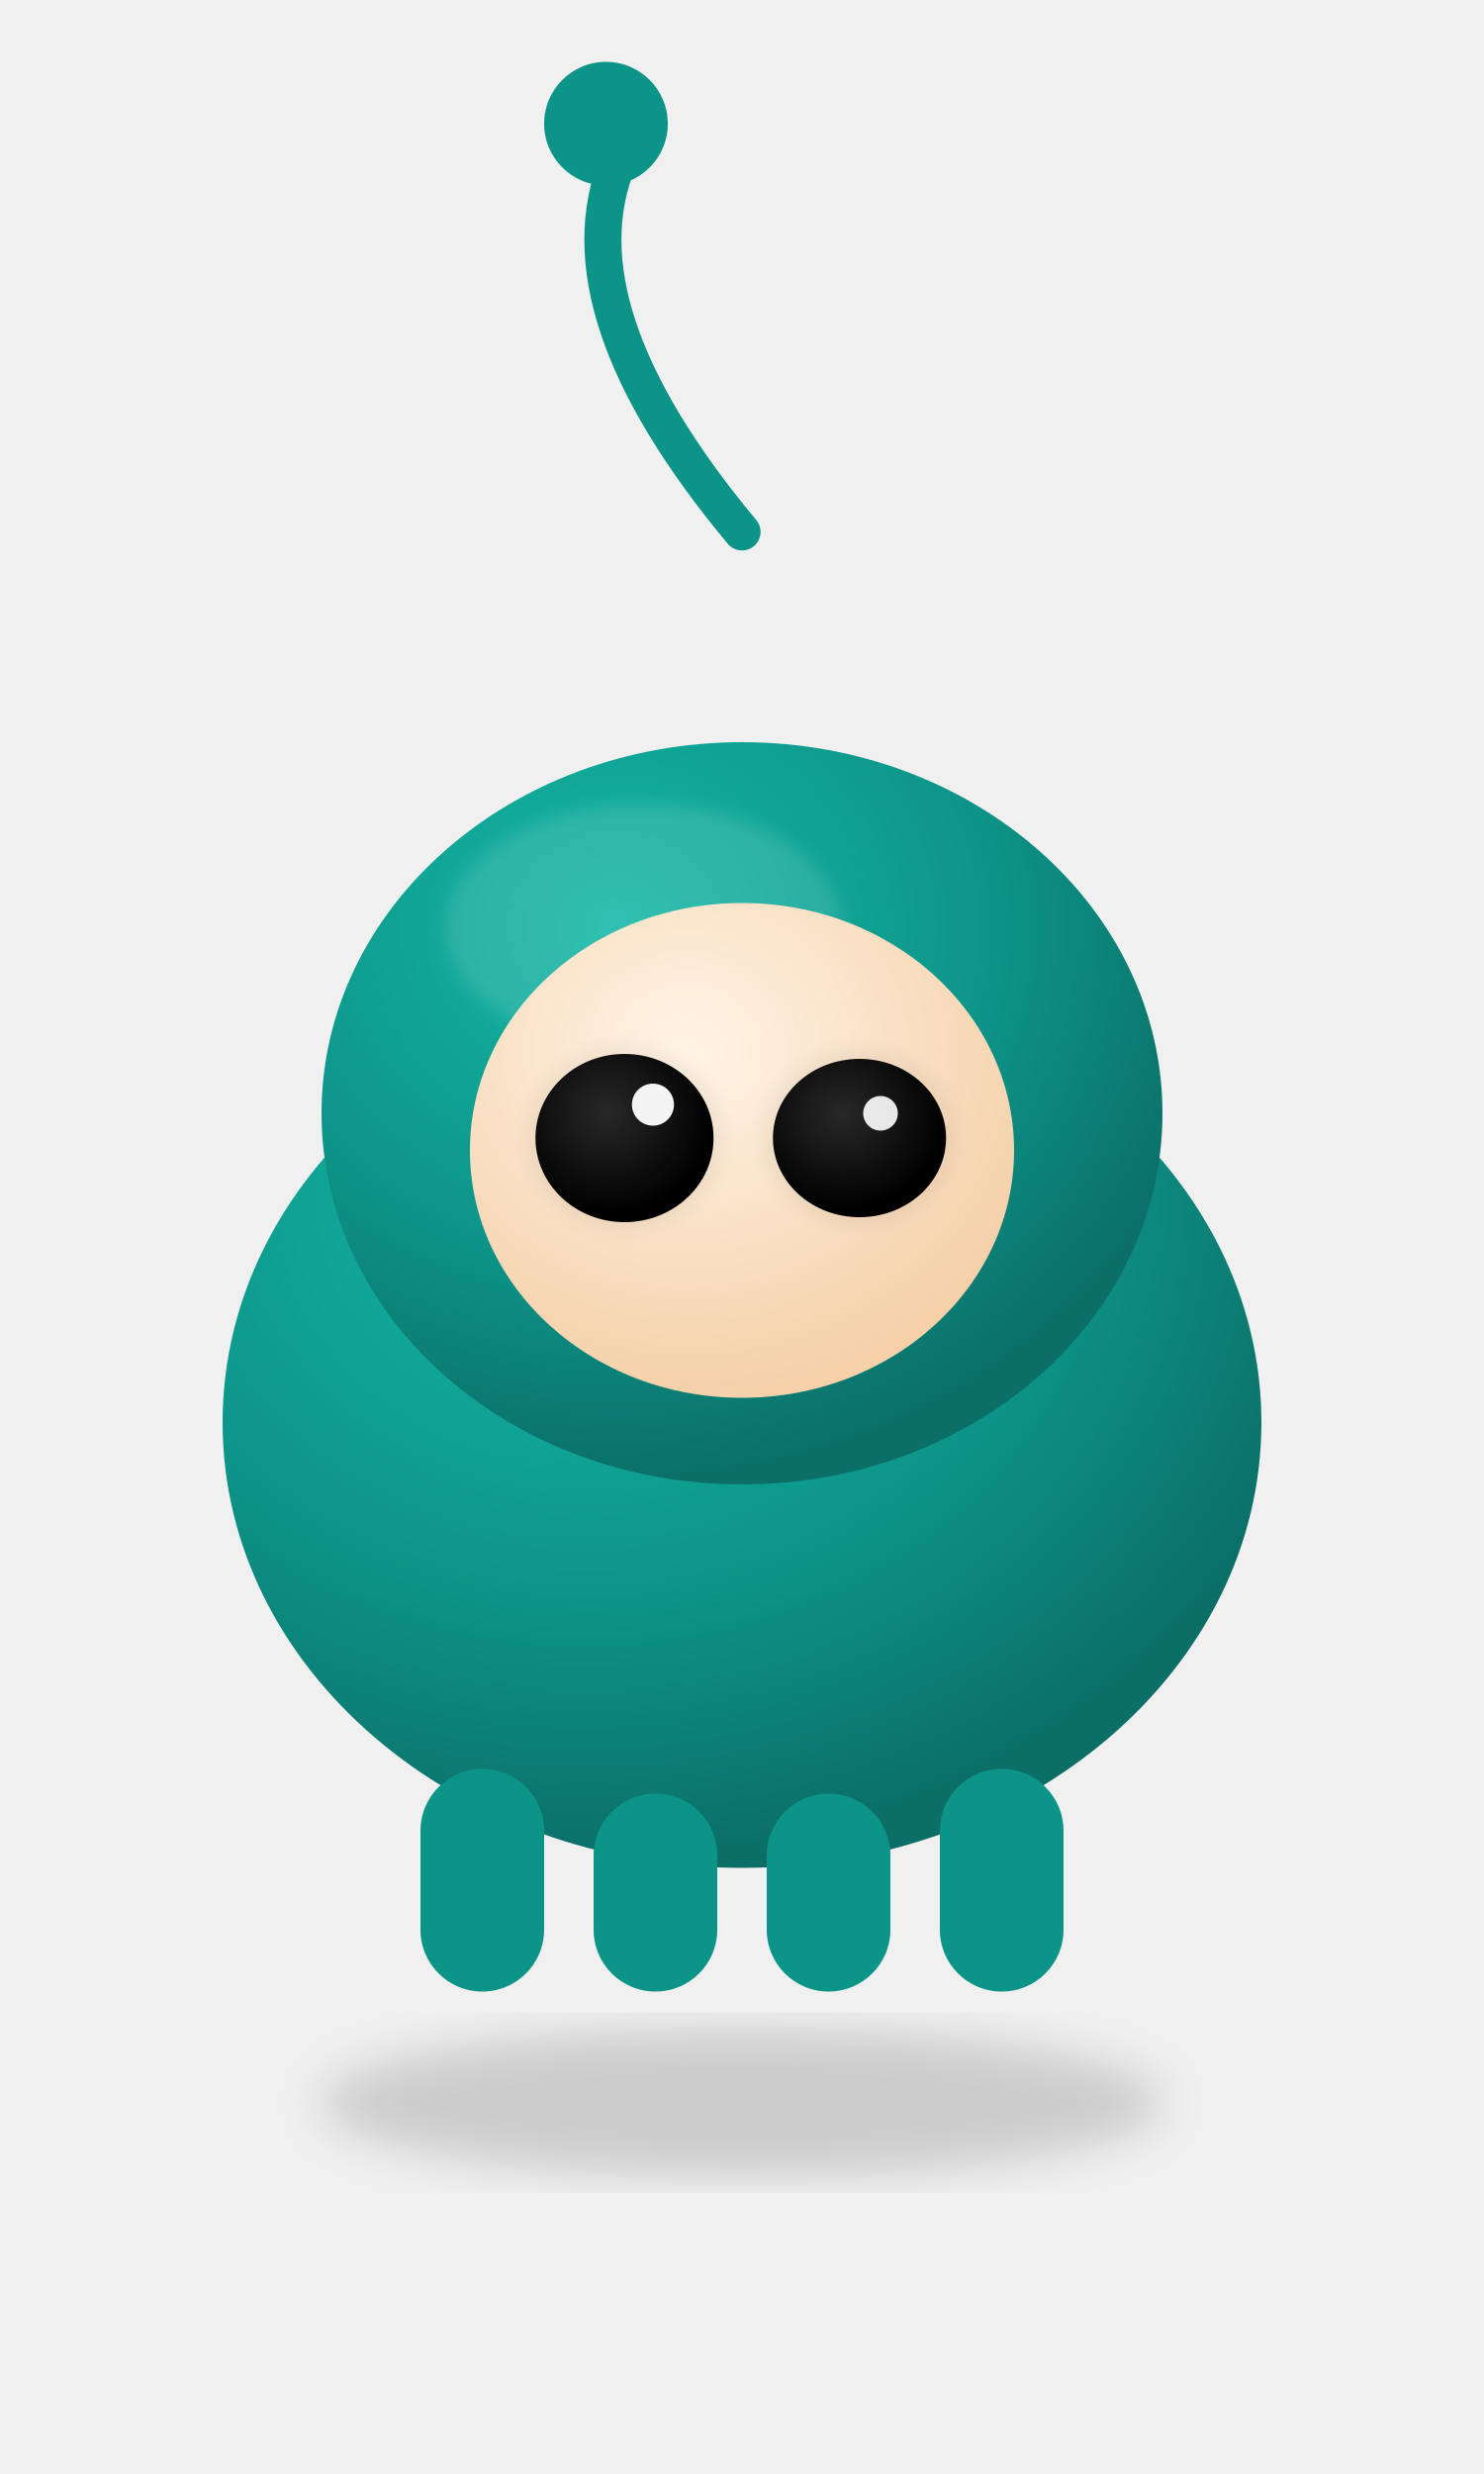
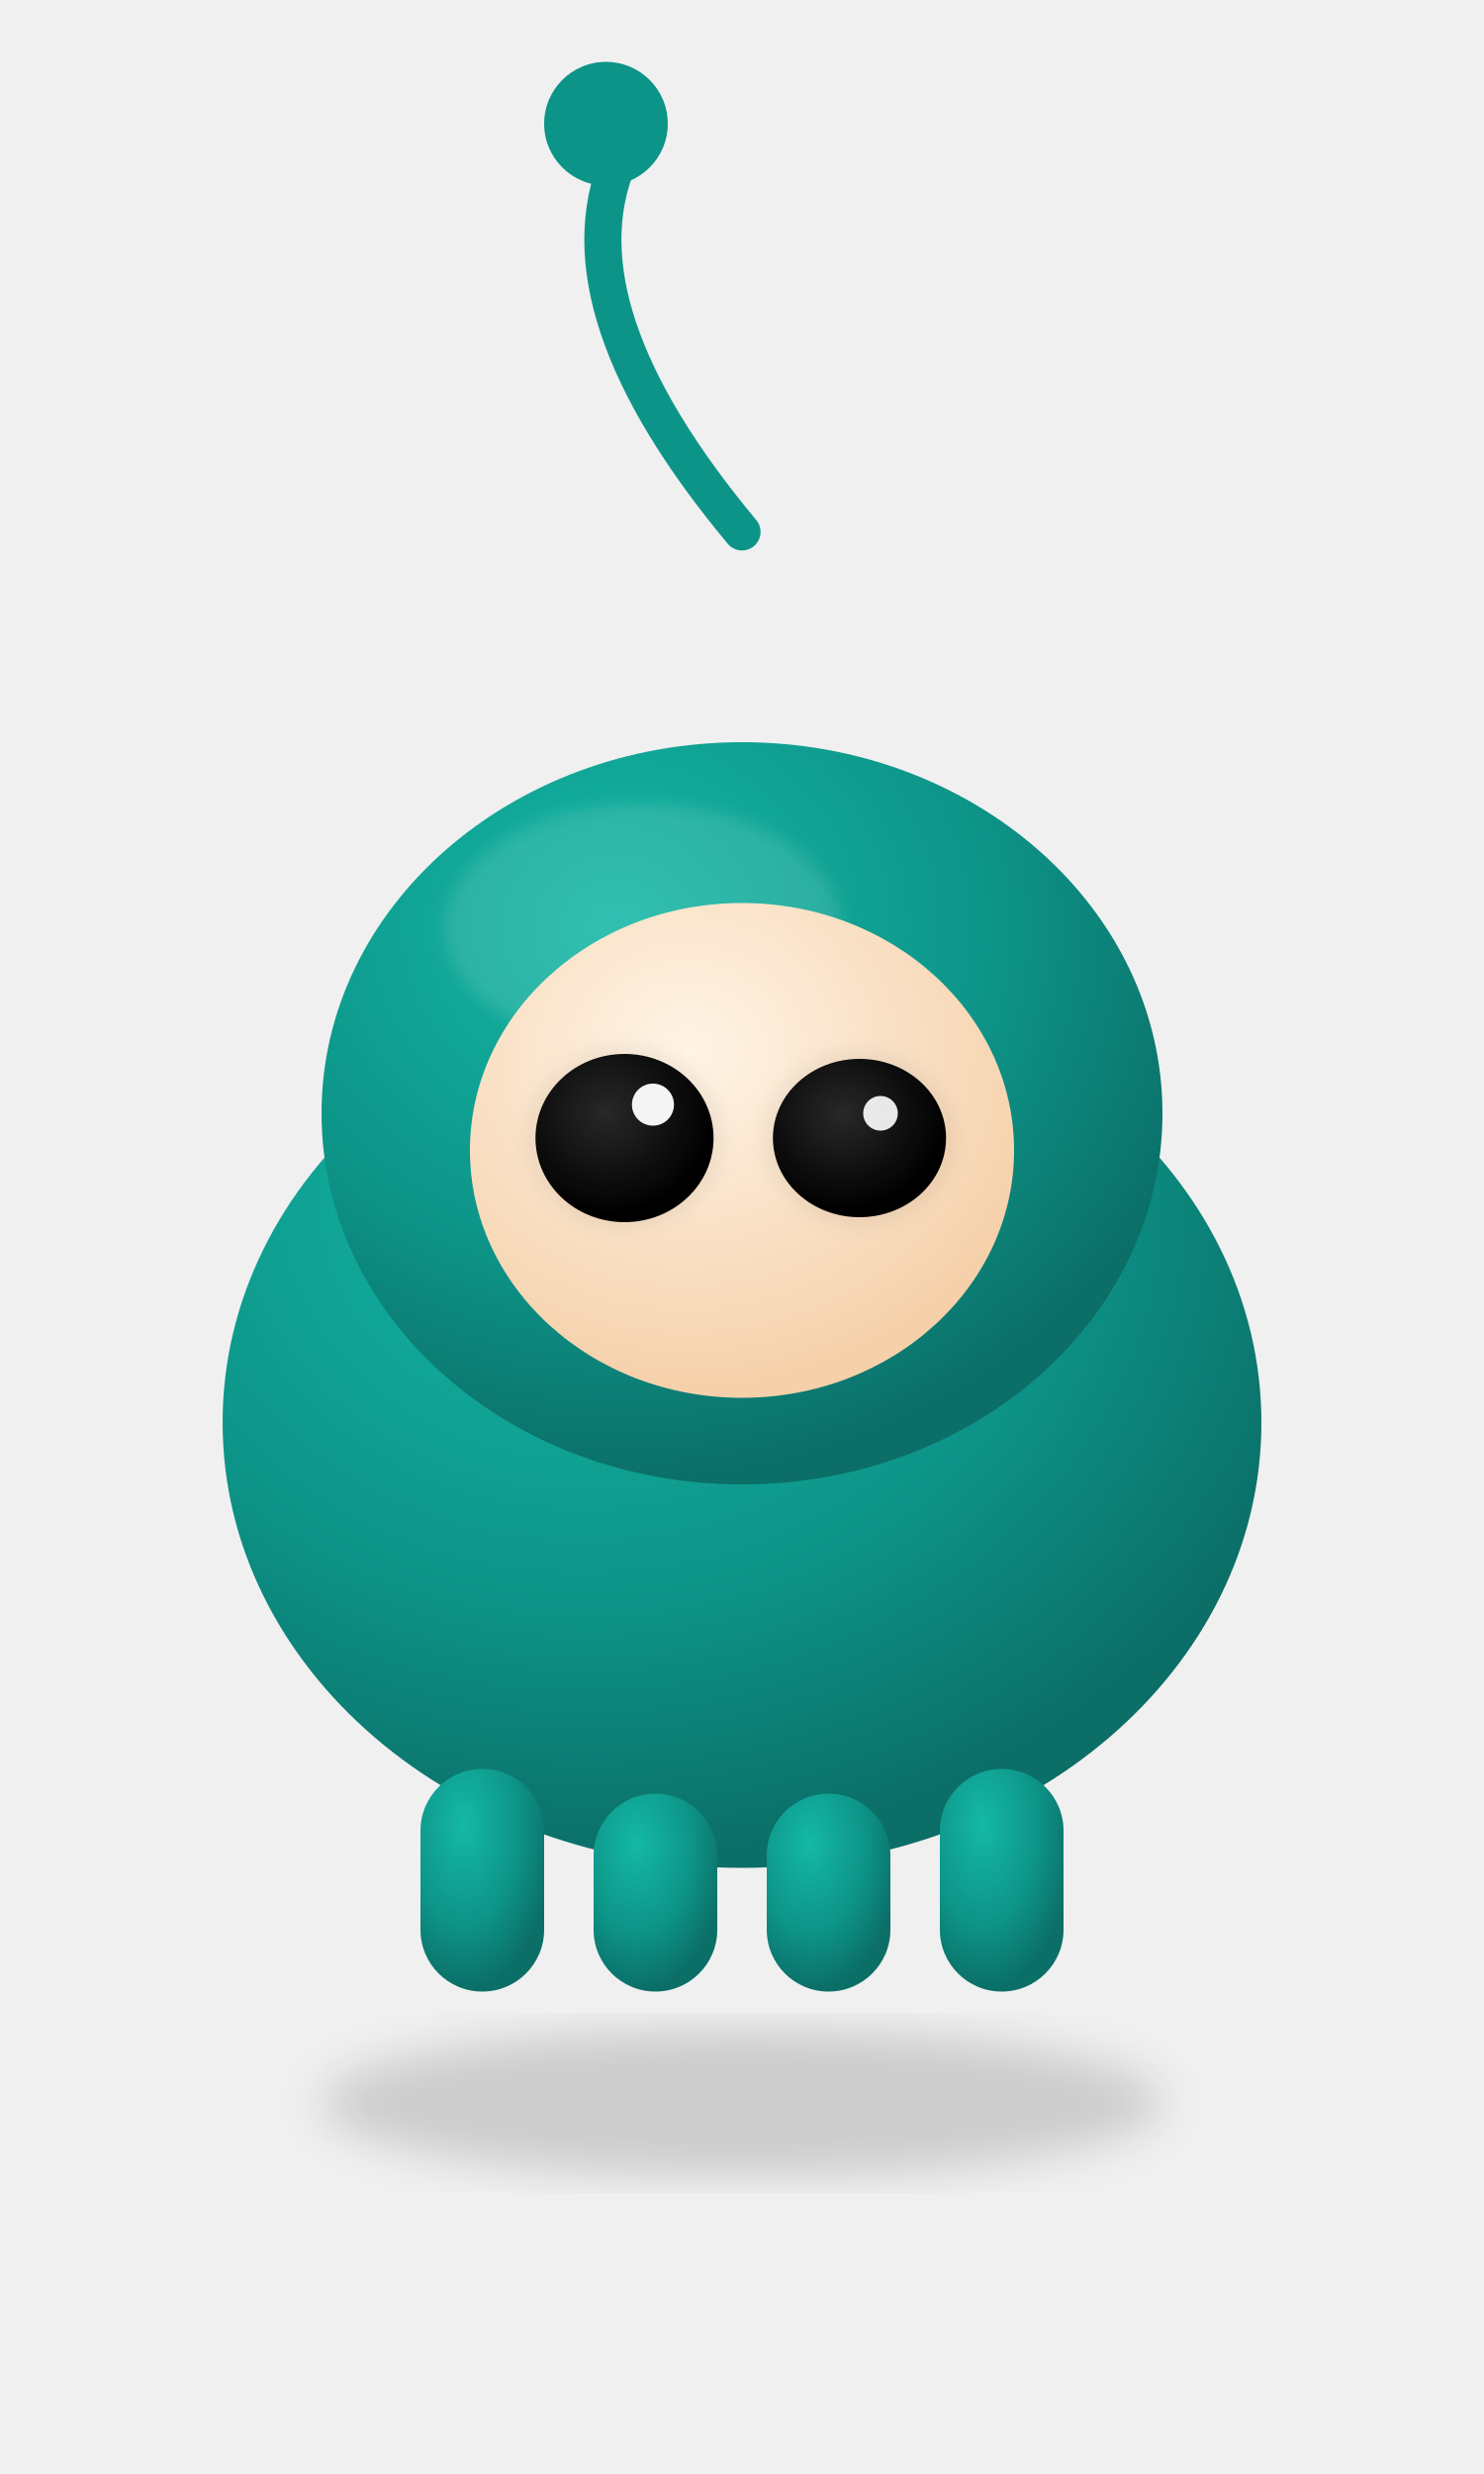
<svg xmlns="http://www.w3.org/2000/svg" id="creature" width="120" height="200" viewBox="0 0 120 200">
  <defs>
    <radialGradient id="bodyGrad" cx="35%" cy="25%" r="75%">
      <stop offset="0%" stop-color="#14B8A6" />
      <stop offset="60%" stop-color="#0D9488" />
      <stop offset="100%" stop-color="#0B6E67" />
    </radialGradient>
    <radialGradient id="faceWarm" cx="40%" cy="30%" r="70%">
      <stop offset="0%" stop-color="#FFF4E6" />
      <stop offset="100%" stop-color="#F5D0A9" />
    </radialGradient>
    <radialGradient id="pupilGrad" cx="40%" cy="35%" r="60%">
      <stop offset="0%" stop-color="#2a2a2a" />
      <stop offset="100%" stop-color="#000" />
    </radialGradient>
    <filter id="softBlur" x="-20%" y="-20%" width="140%" height="140%">
      <feGaussianBlur stdDeviation="0.6" />
    </filter>
    <filter id="shadowBlur">
      <feGaussianBlur stdDeviation="1.8" />
    </filter>
  </defs>
  <ellipse cx="60" cy="170" rx="34" ry="6" fill="#000" opacity="0.15" filter="url(#shadowBlur)" />
  <g id="character">
    <animateTransform attributeName="transform" type="translate" values="0,0; 0,-4; 0,0" dur="2.8s" repeatCount="indefinite" />
    <animateTransform attributeName="transform" type="rotate" values="0 60 100; 1.2 60 100; 0 60 100; -1 60 100; 0 60 100" dur="2.8s" repeatCount="indefinite" additive="sum" />
    <ellipse cx="60" cy="115" rx="42" ry="36" fill="url(#bodyGrad)" />
    <ellipse cx="60" cy="90" rx="34" ry="30" fill="url(#bodyGrad)" />
    <ellipse cx="52" cy="75" rx="16" ry="10" fill="#FFF" opacity="0.12" filter="url(#softBlur)" />
    <ellipse cx="60" cy="93" rx="22" ry="20" fill="url(#faceWarm)" />
    <g id="eyes">
      <animateTransform attributeName="transform" type="scale" values="1,1;1,1;1,0.12;1,1" keyTimes="0;0.9;0.95;1" dur="3.3s" begin="0.4s" repeatCount="indefinite" additive="sum" origin="60 93" />
      <g id="pupilLeftWrap">
        <ellipse cx="50.5" cy="92" rx="7.2" ry="6.8" fill="url(#pupilGrad)" />
      </g>
      <g id="pupilRightWrap">
        <ellipse cx="69.5" cy="92" rx="7.0" ry="6.4" fill="url(#pupilGrad)" />
      </g>
      <ellipse cx="50.5" cy="92" rx="8" ry="7.5" fill="#000" opacity="0.05" filter="url(#softBlur)" />
      <ellipse cx="69.5" cy="92" rx="7.8" ry="7.2" fill="#000" opacity="0.05" filter="url(#softBlur)" />
      <circle cx="52.8" cy="89.3" r="1.7" fill="#FFF" opacity="0.95" />
      <circle cx="71.2" cy="90.0" r="1.4" fill="#FFF" opacity="0.9" />
    </g>
    <path d="M60,43 Q45,25 50,13" stroke="#0D9488" stroke-width="3" fill="none" stroke-linecap="round" />
    <circle cx="49" cy="10" r="5" fill="#0D9488" />
-     <rect x="34" y="143" width="10" height="18" rx="5" fill="#0D9488" />
-     <rect x="48" y="145" width="10" height="16" rx="5" fill="#0D9488" />
-     <rect x="62" y="145" width="10" height="16" rx="5" fill="#0D9488" />
-     <rect x="76" y="143" width="10" height="18" rx="5" fill="#0D9488" />
+     <rect x="34" y="143" width="10" height="18" rx="5" fill="url(#bodyGrad)" />
+     <rect x="48" y="145" width="10" height="16" rx="5" fill="url(#bodyGrad)" />
+     <rect x="62" y="145" width="10" height="16" rx="5" fill="url(#bodyGrad)" />
+     <rect x="76" y="143" width="10" height="18" rx="5" fill="url(#bodyGrad)" />
  </g>
</svg>
